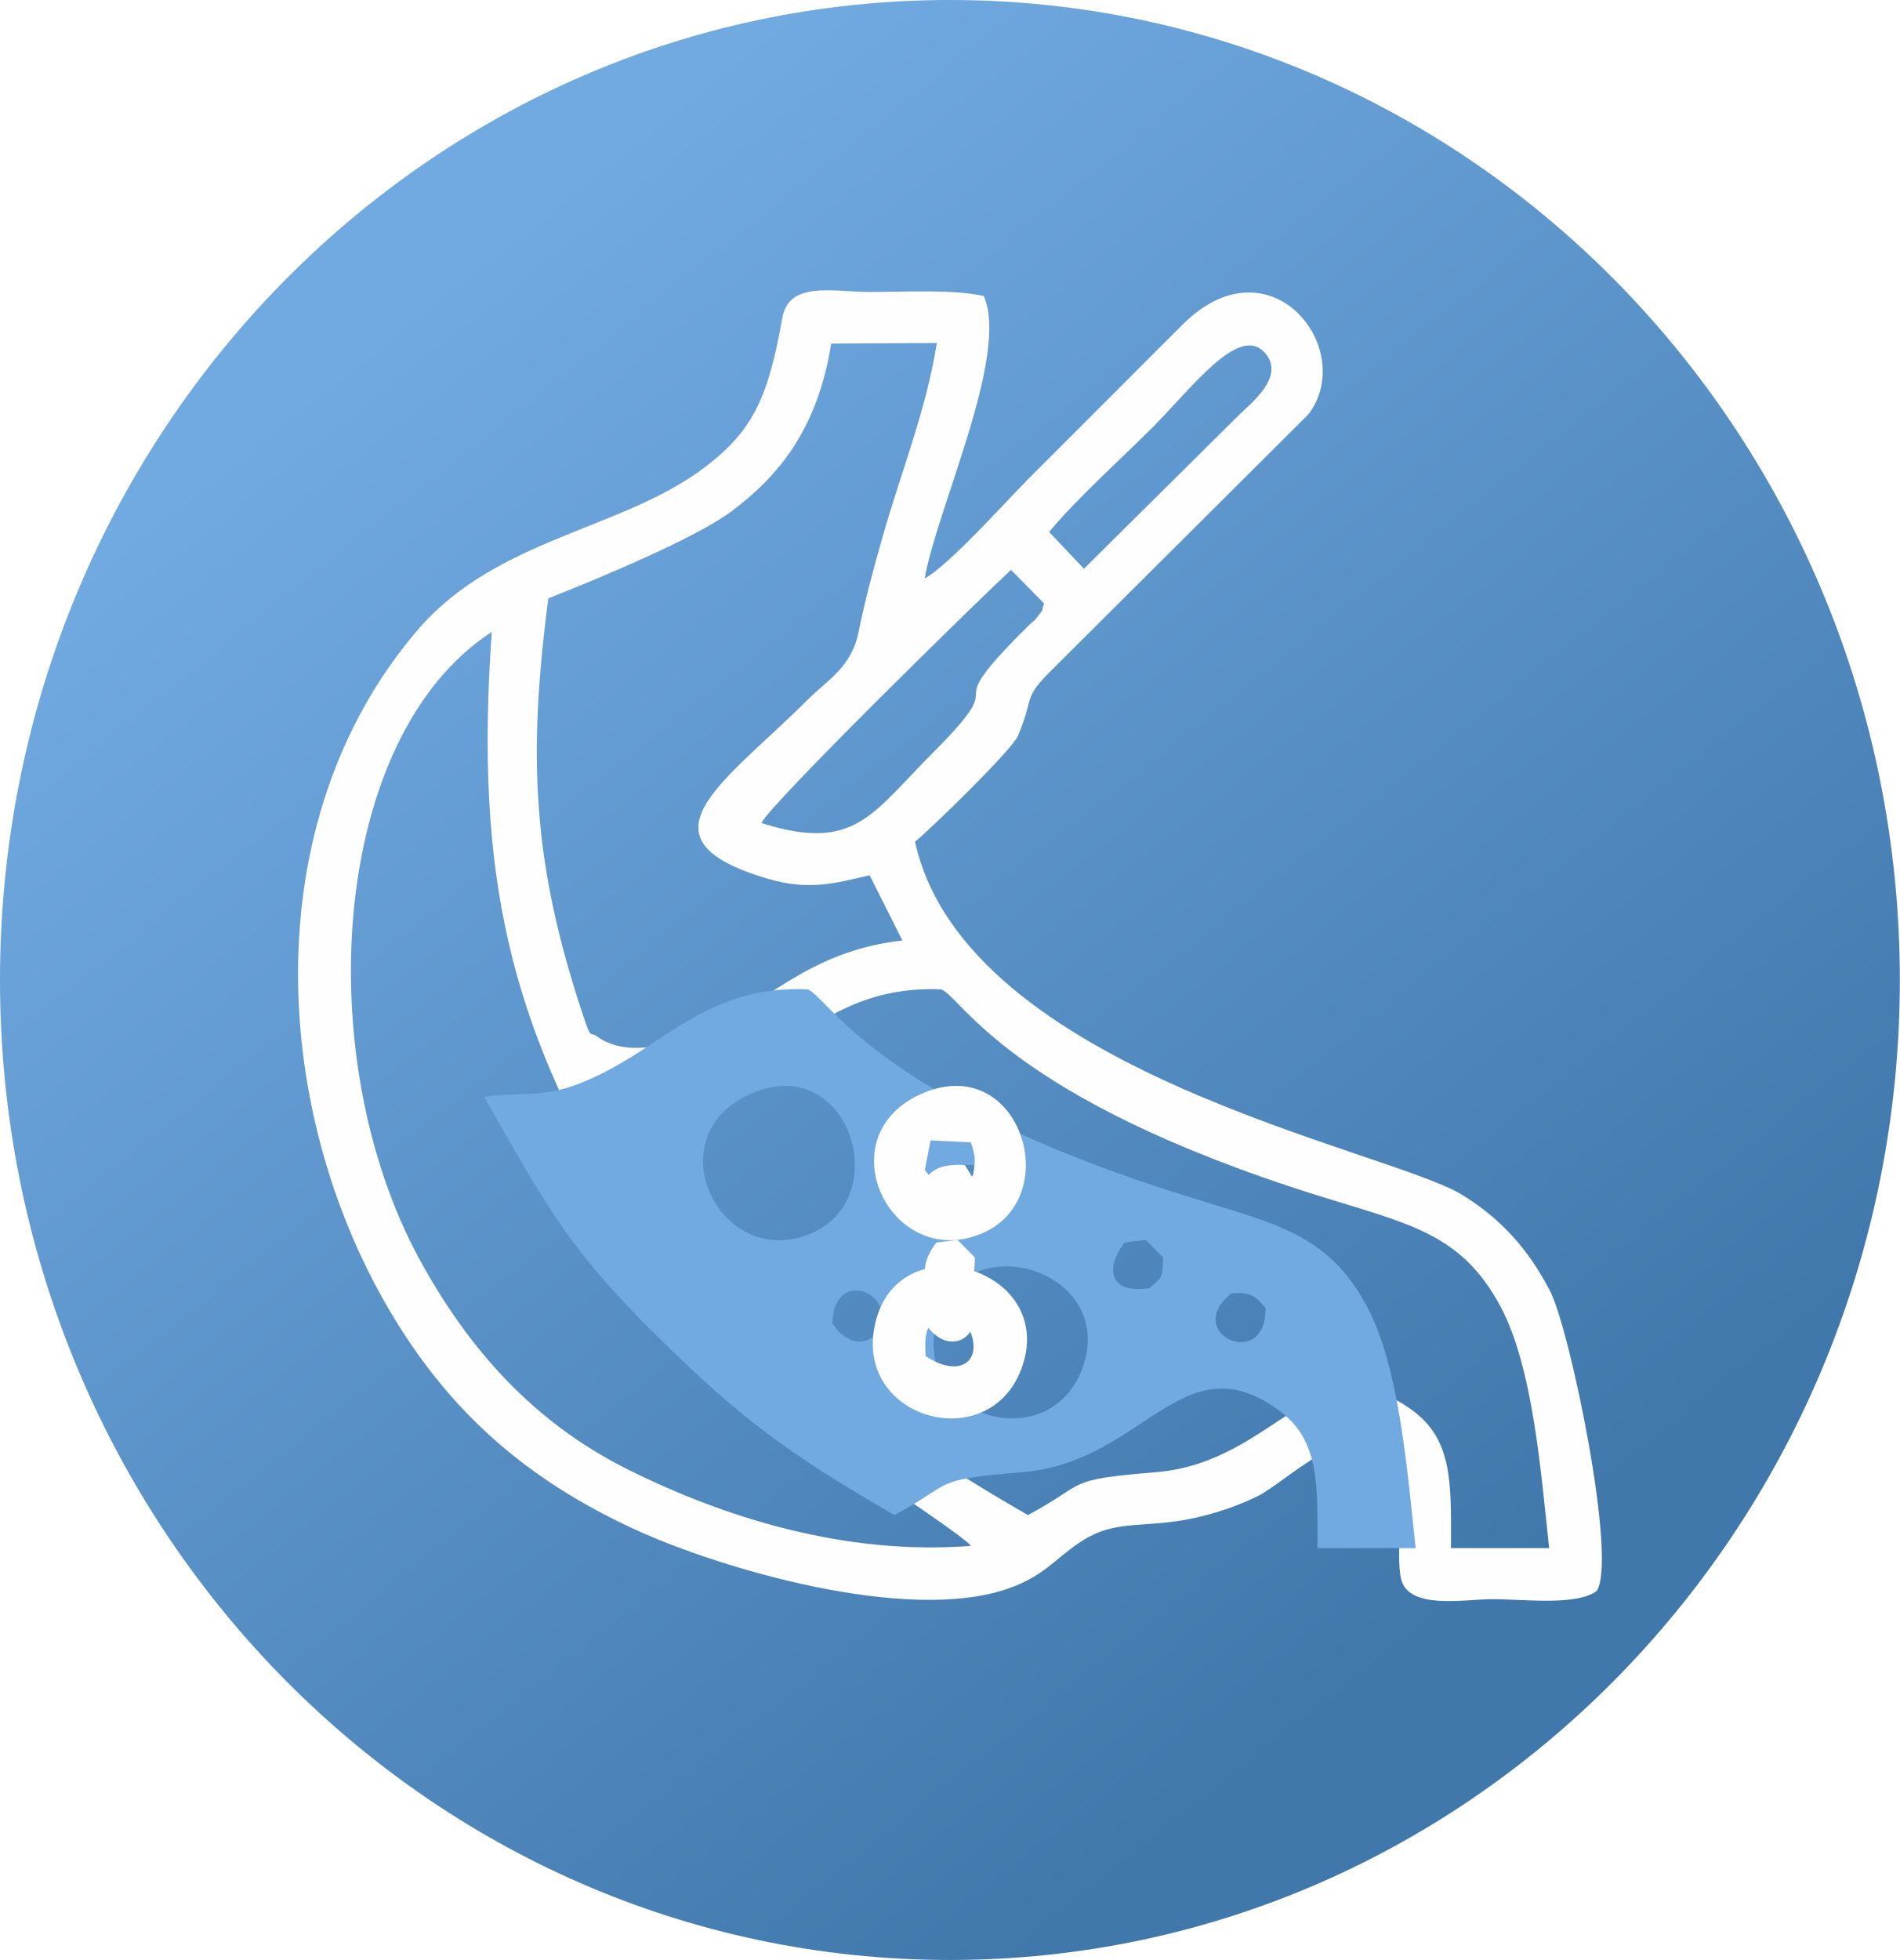
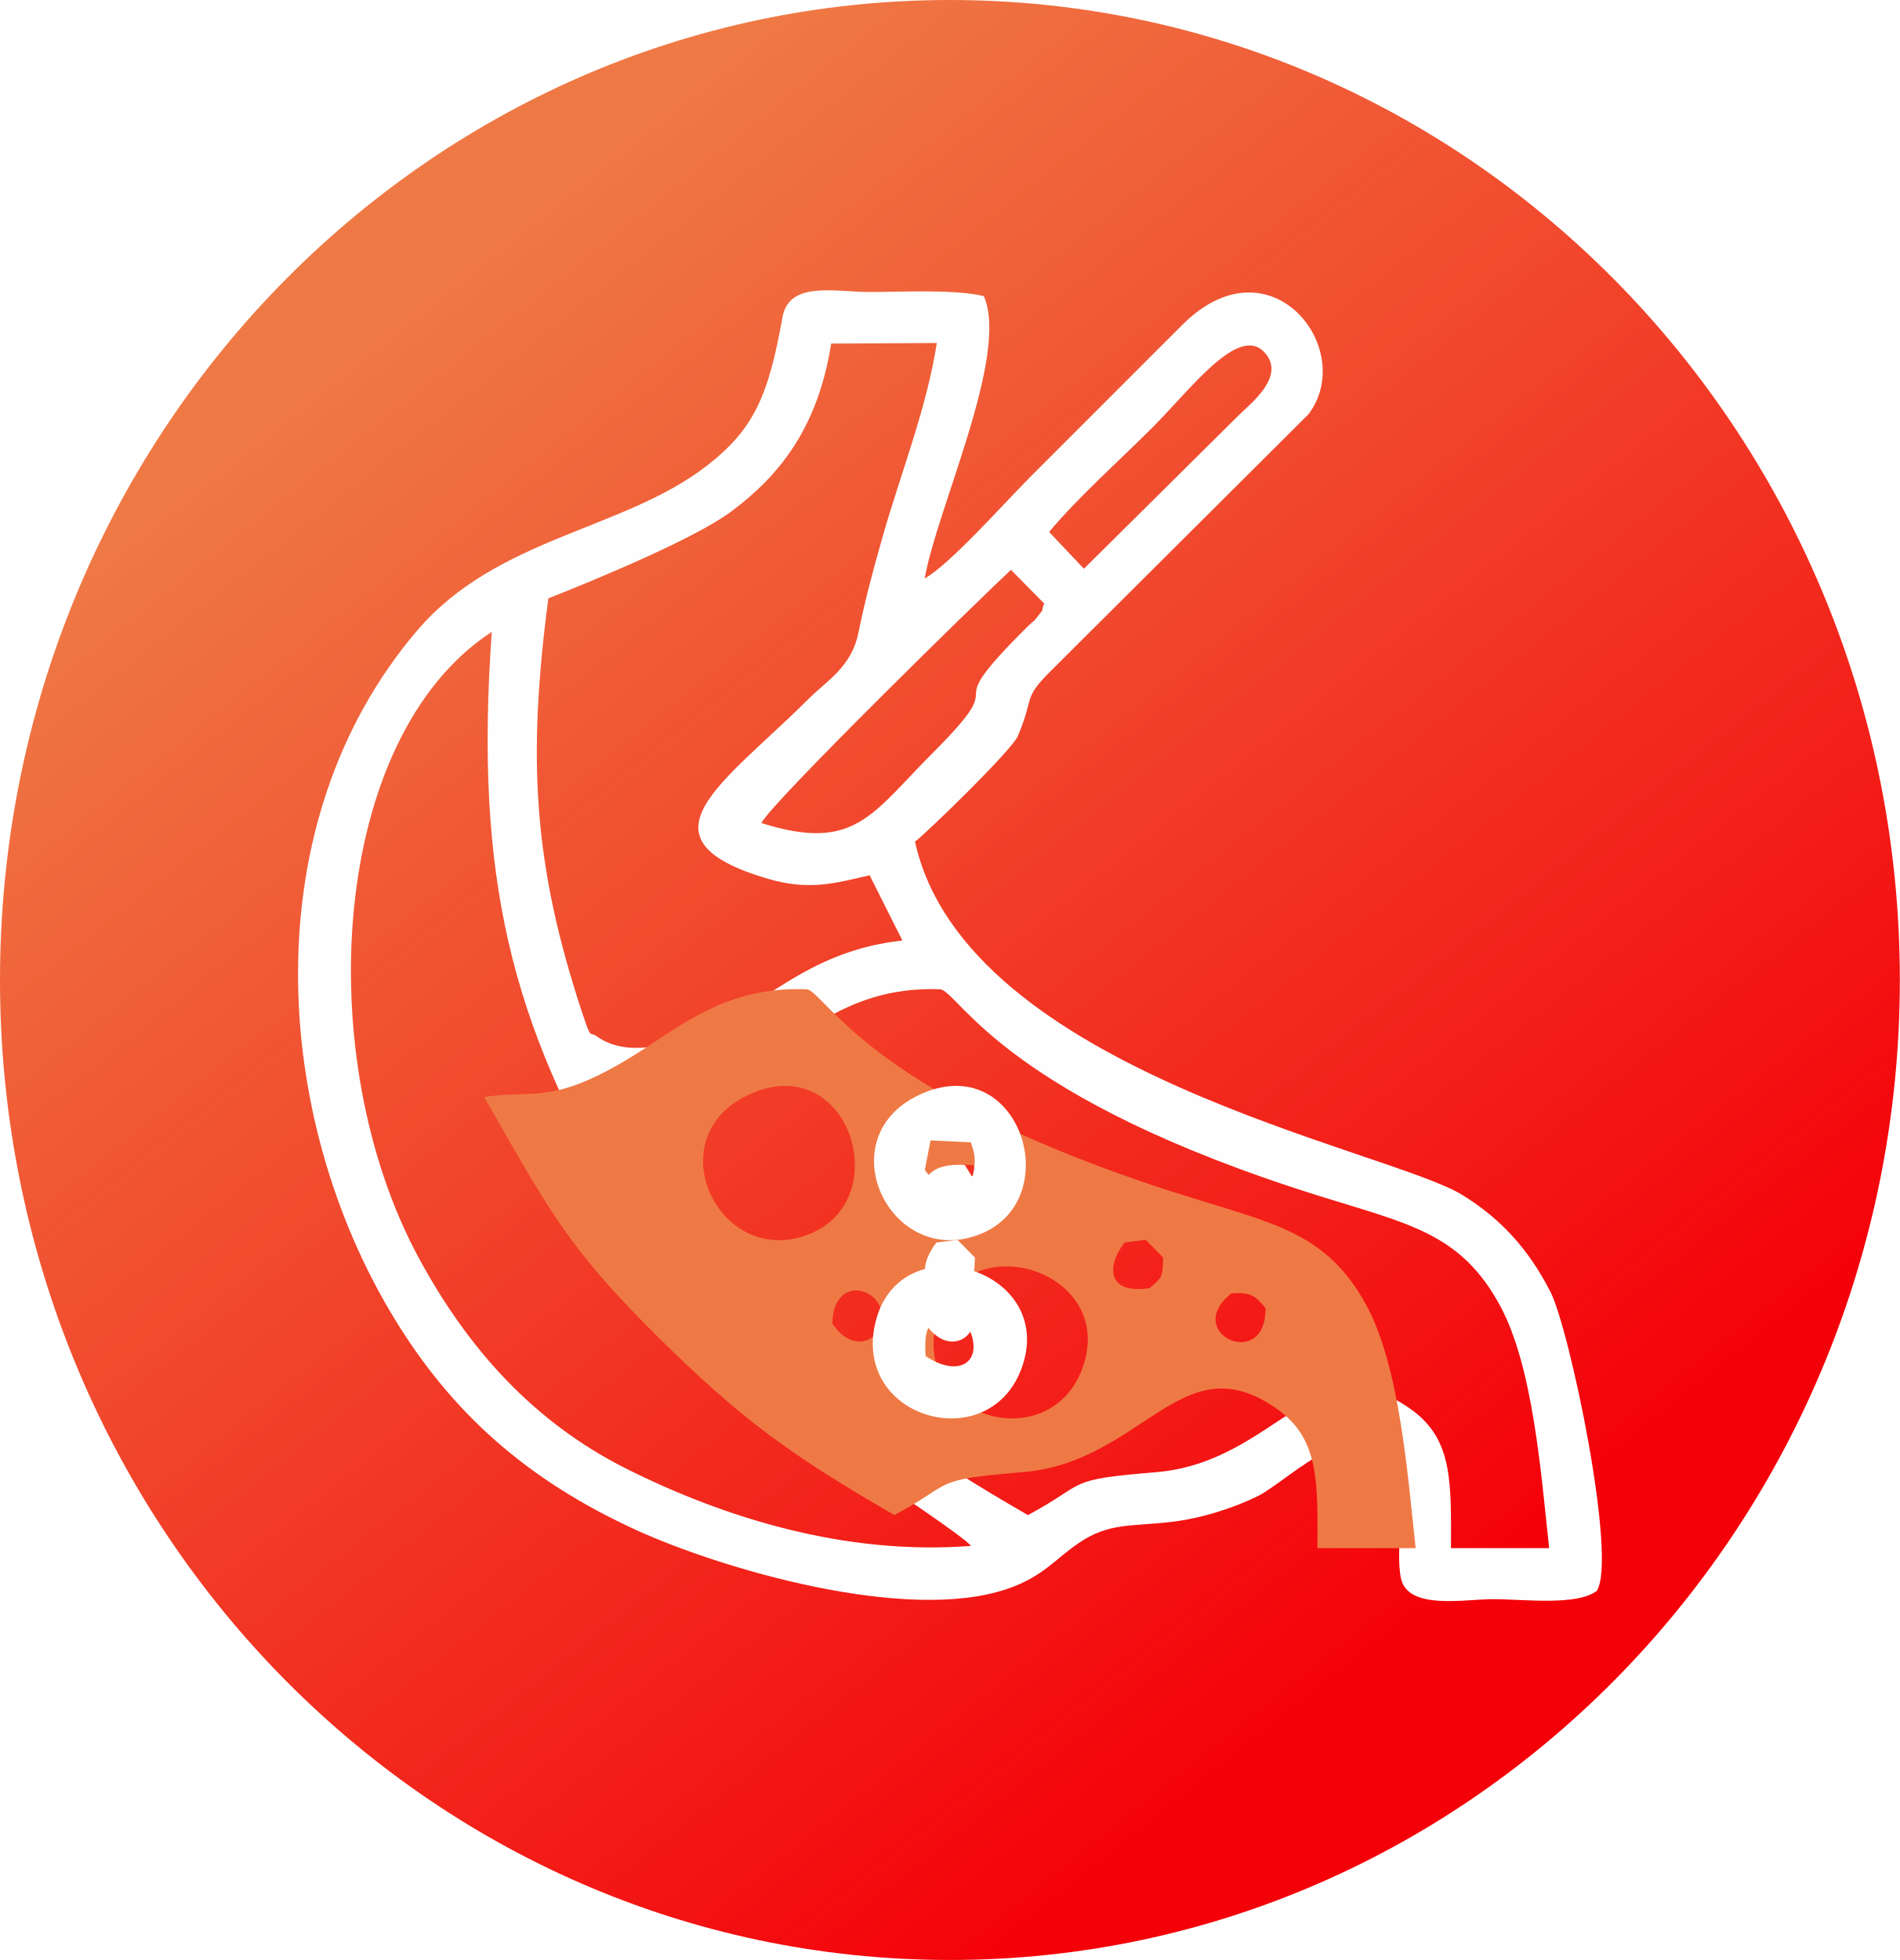
<svg xmlns="http://www.w3.org/2000/svg" xml:space="preserve" width="15.839mm" height="16.337mm" version="1.1" style="shape-rendering:geometricPrecision; text-rendering:geometricPrecision; image-rendering:optimizeQuality; fill-rule:evenodd; clip-rule:evenodd" viewBox="0 0 1028.38 1060.71">
  <defs>
    <style type="text/css">
   
    .fil1 {fill:#FEFEFE}
-     .fil2 {fill:#71AAE1}
+     .fil2 {fill:#EF7945}
    .fil0 {fill:url(#id0)}
   
  </style>
    <linearGradient id="id0" gradientUnits="userSpaceOnUse" x1="232.84" y1="155.22" x2="800.06" y2="865.9">
-       <stop offset="0" style="stop-opacity:1; stop-color:#71AAE1" />
-       <stop offset="1" style="stop-opacity:1; stop-color:#4078AC" />
+       <stop offset="0" style="stop-opacity:1; stop-color:#EF7945" />
+       <stop offset="1" style="stop-opacity:1; stop-color:#F40009" />
    </linearGradient>
  </defs>
  <g id="Layer_x0020_1">
    <ellipse class="fil0" cx="514.19" cy="530.35" rx="514.19" ry="530.35" />
    <path class="fil1" d="M334.36 593.64c20.3,-2.9 30.42,0.78 51,-7.02 13.63,-5.16 26.82,-13.23 37.7,-20.41 24.17,-15.95 47.32,-32.43 86.38,-30.79 11,3.88 36.35,59.09 204.47,111.75 48.51,15.2 76.83,20.09 98.1,59.48 17.76,32.88 22.04,89.61 26.54,131.17l-53.14 0c0.06,-35.26 1.16,-58.78 -21.44,-74.99 -51.97,-37.27 -72.53,28.48 -138.3,33.9 -50.23,4.14 -36.09,5.45 -69.26,23.2 -57.53,-33.17 -83.79,-52.72 -128.44,-96.84 -48.6,-48.01 -59.62,-69.93 -93.61,-129.44zm191.14 242.97c-68.21,5.28 -133.69,-15.41 -185.99,-41.54 -50.14,-25.05 -85.87,-64.58 -112.7,-114.05 -58.79,-108.43 -48.38,-281.93 39.39,-339.06 -9.54,133.53 10.99,211.63 68.39,308.75 10.85,18.35 27.68,41.35 40.88,55.75 16.02,17.49 40.64,46.4 58.01,60.78l38.4 30.76c7.47,5.68 50.97,34.35 53.62,38.6zm-113.37 -391.21c5.8,-11.41 118.59,-121.76 135.12,-137.01l17.93 18.19c-2.29,6.11 1.12,1.08 -3.96,7.61 -2.62,3.37 -0.45,0.43 -4.17,4.09 -54.65,53.89 -4.63,21.64 -52.27,69.31 -32.95,32.96 -42.13,53.82 -92.65,37.81zm155.75 -157.5c15.32,-18.47 38.3,-38.88 56.14,-56.75 20.64,-20.66 46.19,-55.38 60.25,-40.66 12.39,12.99 -7.6,28.1 -13.96,34.44l-83.58 82.86 -18.85 -19.91zm-271.07 35.92c26.55,-10.5 79.55,-32.44 99.17,-47.12 24.97,-18.69 46.55,-44.05 53.94,-90.76l57.17 -0.31c-5.49,35.43 -19.58,70.7 -29.06,103.91 -5.1,17.89 -9.54,34.14 -13.38,52.9 -3.83,18.71 -16.99,25.76 -27.47,36.24 -44.88,44.9 -95.75,75.1 -21.44,96.91 21.84,6.41 35.69,2.61 54.98,-1.92l17.75 35.31c-35.47,3.99 -56.58,18.46 -80.37,34 -16.04,10.48 -60.37,35.79 -84.99,17.88 -4.01,-3.01 -2.76,2.94 -7.87,-12.48 -26.74,-80.74 -29.77,-137.93 -18.43,-224.56zm203.75 -10.8c6.38,-37.35 46.02,-121.04 31.96,-152.79 -16.27,-3.79 -42.7,-2.21 -61.76,-2.22 -19.09,0 -43.68,-6.18 -47.23,13.8 -7.6,42.71 -15.63,60.71 -41.07,80.35 -45.29,34.99 -113.48,38.42 -156.74,89.18 -88.46,103.77 -79.18,262.52 -12.2,372.3 30.59,50.13 70.8,87.05 131.42,114.64 45.2,20.57 145.71,50.38 200.38,31.56 19.43,-6.68 25.46,-15.87 38.7,-24.85 16.33,-11.08 28.46,-8.84 49.7,-11.32 16.3,-1.9 33.31,-7.27 46.82,-13.84 17.08,-8.3 59.61,-53.26 75.37,-14 5.4,13.47 -0.83,43.71 2.45,58.43 3.84,17.23 34.34,11.18 49.54,11.18 17.19,0 45.41,3.71 56.39,-4.44 11.32,-17.05 -14.51,-141.49 -25.17,-162.16 -11.93,-23.15 -26.83,-39.31 -47.45,-52.09 -39.87,-24.73 -268.92,-66.63 -296.38,-191.25 6.67,-5.07 52.4,-49.52 55.62,-57.09 9.59,-22.54 2.06,-19.7 18.92,-36.34l138.41 -137.85c26.72,-35.07 -20.43,-95.84 -67.96,-48.69 -9.91,9.83 -17.76,17.76 -27.64,27.63 -19.09,19.1 -36.17,36.17 -55.26,55.27 -13.3,13.3 -43.1,46.93 -56.79,54.59z" />
    <path class="fil2" d="M586.63 738.32c-16.38,51.47 -94.04,29.9 -79.49,-24.07 13.99,-51.86 96.04,-27.93 79.49,24.07zm98.39 -30.45c0.47,34.79 -45.62,13.65 -18.48,-7.91 10.64,-0.87 12.97,1.44 18.48,7.91zm-234.49 8.34c0.61,-26.09 25.66,-19.85 26.74,-4.97 1.02,14.08 -15.13,22.37 -26.74,4.97zm171.79 -19.14c-23.26,3.64 -23.48,-12.04 -13.53,-24.67l11.39 -1.42 9.41 9.56c-0.25,11.44 -0.82,10.76 -7.27,16.52zm-89.66 -50.43c-19.21,31.62 -48.54,-19.08 -5.83,-16.13 4.24,6.93 5.46,7.46 5.83,16.13zm-125.13 -55.21c52.57,-21.8 76.87,57.49 30.97,76.27 -49.6,20.3 -84.68,-53.99 -30.97,-76.27zm-145.44 2.21c33.99,59.51 45.01,81.43 93.61,129.44 44.66,44.12 70.91,63.67 128.44,96.84 33.16,-17.75 19.02,-19.06 69.26,-23.2 65.78,-5.42 86.34,-71.18 138.3,-33.9 22.59,16.21 21.5,39.73 21.44,74.99l53.14 0c-4.5,-41.56 -8.78,-98.28 -26.54,-131.17 -21.27,-39.39 -49.58,-44.28 -98.1,-59.48 -168.12,-52.66 -193.47,-107.87 -204.47,-111.75 -39.06,-1.64 -62.21,14.84 -86.38,30.79 -10.88,7.17 -24.06,15.24 -37.7,20.41 -20.57,7.8 -30.7,4.13 -51,7.02z" />
    <path class="fil1" d="M501.04 733.89c-1.14,-18 2.37,-21.53 20.37,-20.37 13.77,20.56 0.24,34.07 -20.37,20.37zm52.69 4.43c16.56,-52.01 -65.5,-75.93 -79.49,-24.07 -14.55,53.97 63.11,75.54 79.49,24.07z" />
    <path class="fil1" d="M525.52 618.21c2.18,6.69 2.84,9.32 1.13,17.86 -10.71,10.06 -16.21,10.29 -26.04,-2.91l3.1 -16 21.82 1.05zm-25.46 -26.79c-53.71,22.28 -18.63,96.56 30.97,76.27 45.9,-18.78 21.6,-98.07 -30.97,-76.27z" />
    <path class="fil1" d="M528.1 646.64c-0.37,-8.67 -1.59,-9.21 -5.83,-16.13 -42.71,-2.94 -13.38,47.75 5.83,16.13z" />
    <path class="fil1" d="M500.8 716.21c11.6,17.39 27.76,9.1 26.74,-4.97 -1.08,-14.87 -26.13,-21.11 -26.74,4.97z" />
    <path class="fil1" d="M520.44 697.07c6.45,-5.77 7.02,-5.08 7.27,-16.52l-9.41 -9.56 -11.39 1.42c-9.95,12.63 -9.73,28.3 13.53,24.67z" />
  </g>
</svg>
